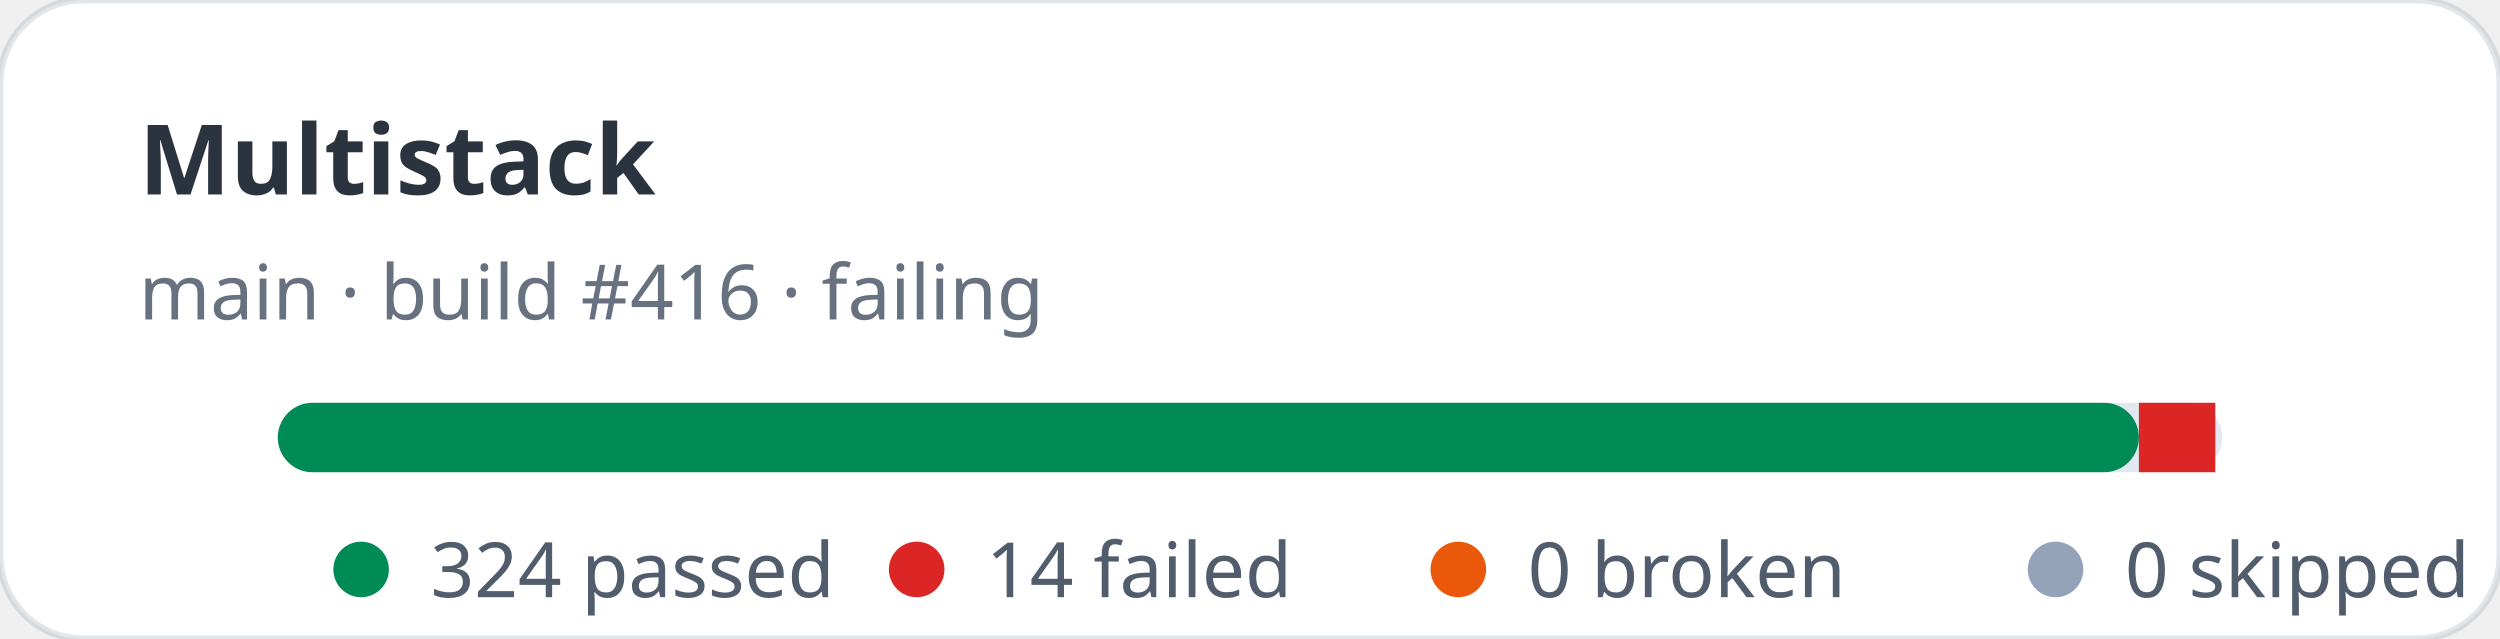
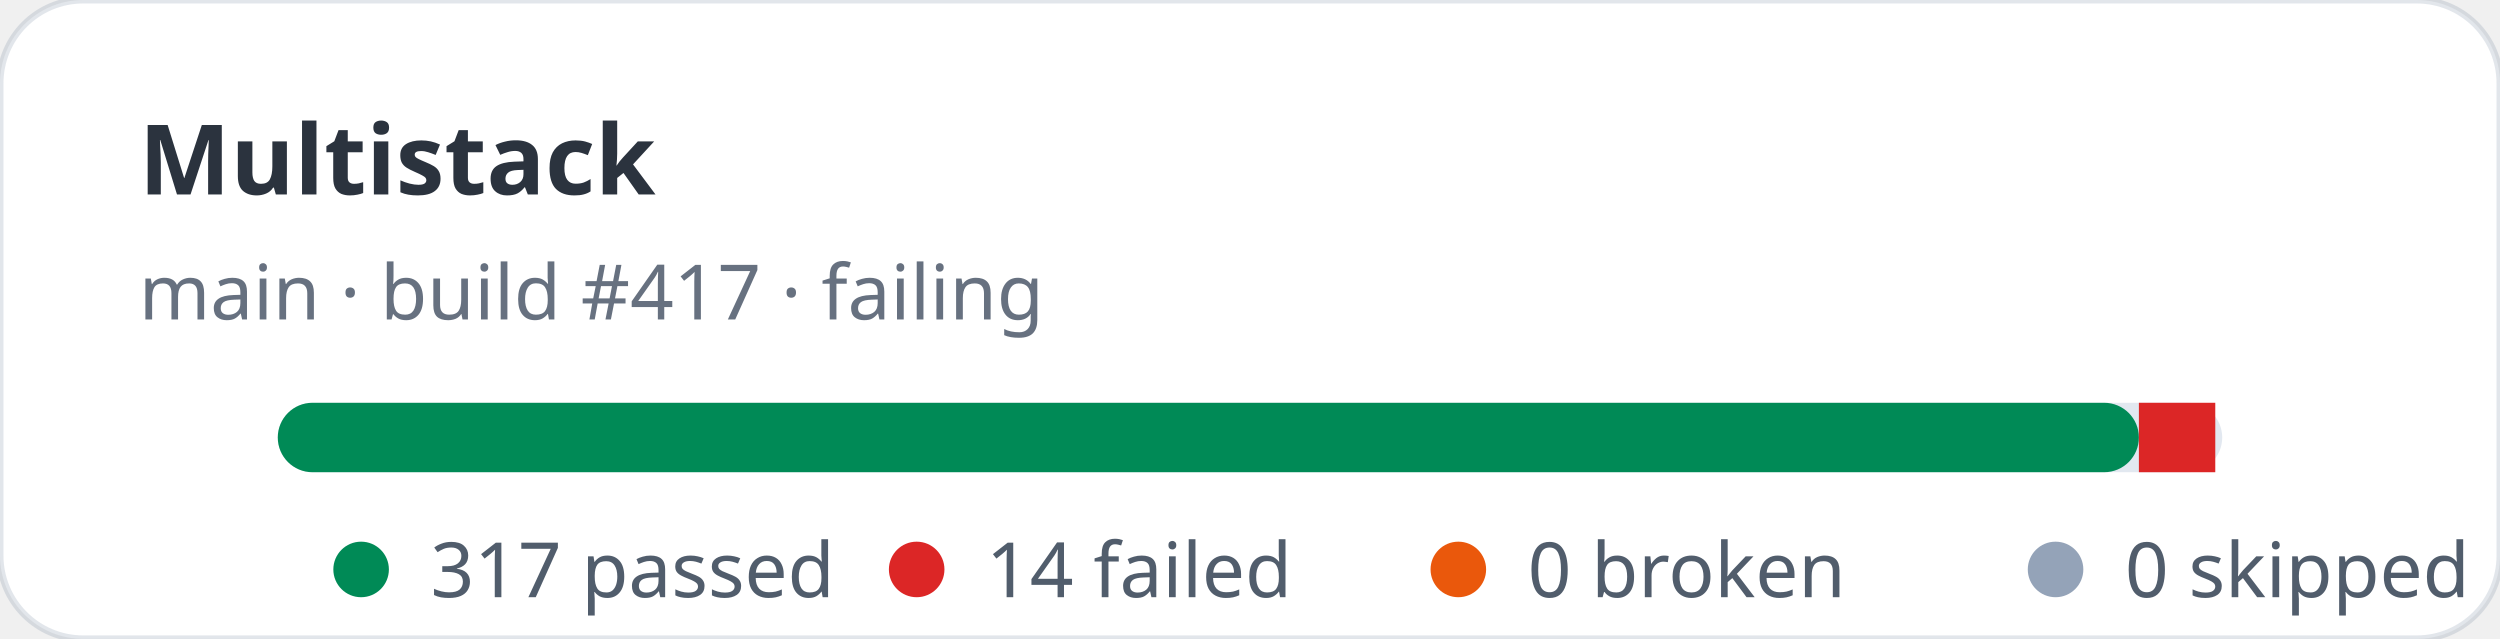
- <svg xmlns="http://www.w3.org/2000/svg" width="360" height="92" viewBox="0 0 360 92" role="img" aria-label="Multistack stats: 324 passed, 14 failed">
+ <svg xmlns="http://www.w3.org/2000/svg" width="360" height="92" viewBox="0 0 360 92" role="img" aria-label="Multistack stats: 317 passed, 14 failed">
  <rect width="360" height="92" rx="12" fill="#ffffff" stroke="rgba(11,48,86,0.12)" />
  <text x="20" y="28" fill="rgba(1,10,24,0.83)" font-family="ui-sans-serif,system-ui,sans-serif" font-size="14" font-weight="700">Multistack</text>
-   <text x="20" y="46" fill="rgba(2,19,44,0.6)" font-family="ui-sans-serif,system-ui,sans-serif" font-size="11">main · build #416 · failing</text>
+   <text x="20" y="46" fill="rgba(2,19,44,0.6)" font-family="ui-sans-serif,system-ui,sans-serif" font-size="11">main · build #417 · failing</text>
  <rect x="40" y="58" width="280" height="10" rx="5" fill="#e2e8f0" />
  <rect x="40" y="58" width="268" height="10" rx="5" fill="#008a56" />
  <rect x="308" y="58" width="11" height="10" fill="#dc2626" />
  <g font-family="ui-sans-serif,system-ui,sans-serif" font-size="11" fill="rgba(1,18,40,0.68)">
    <circle cx="52" cy="82" r="4" fill="#008a56" />
-     <text x="62" y="86">324 passed</text>
+     <text x="62" y="86">317 passed</text>
    <circle cx="132" cy="82" r="4" fill="#dc2626" />
    <text x="142" y="86">14 failed</text>
    <circle cx="210" cy="82" r="4" fill="#ea580c" />
    <text x="220" y="86">0 broken</text>
    <circle cx="296" cy="82" r="4" fill="#94a3b8" />
    <text x="306" y="86">0 skipped</text>
  </g>
</svg>
